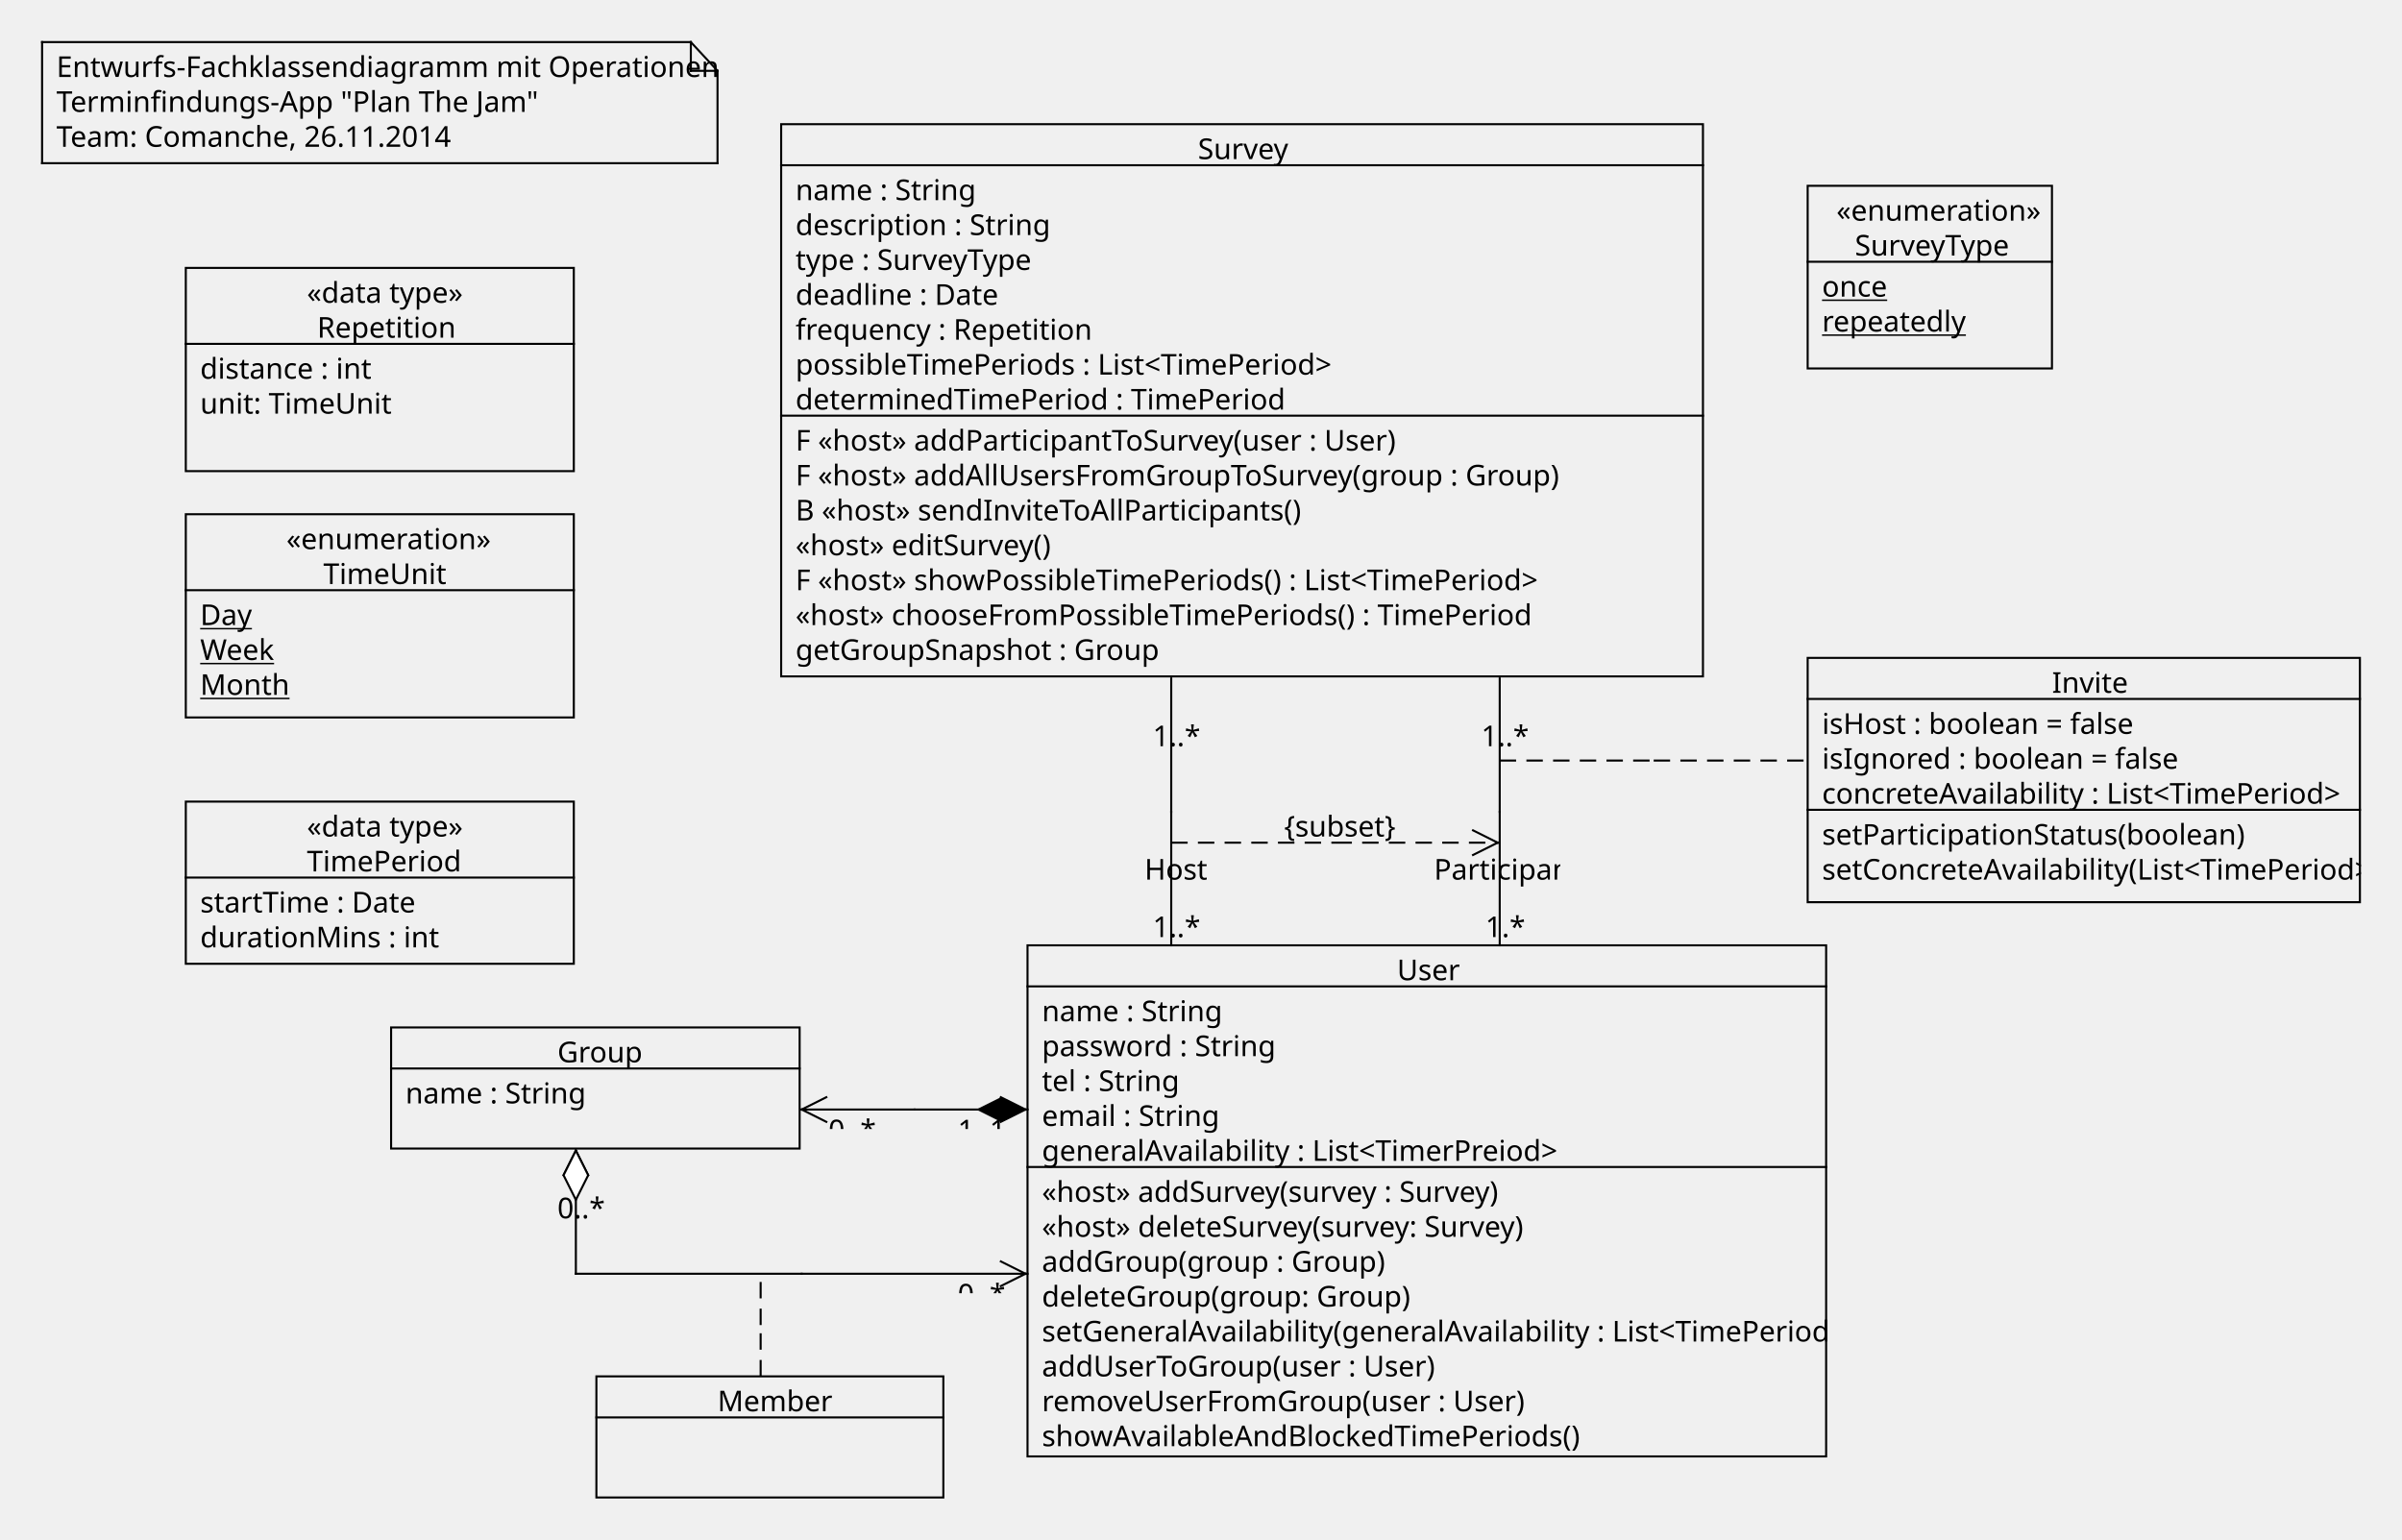
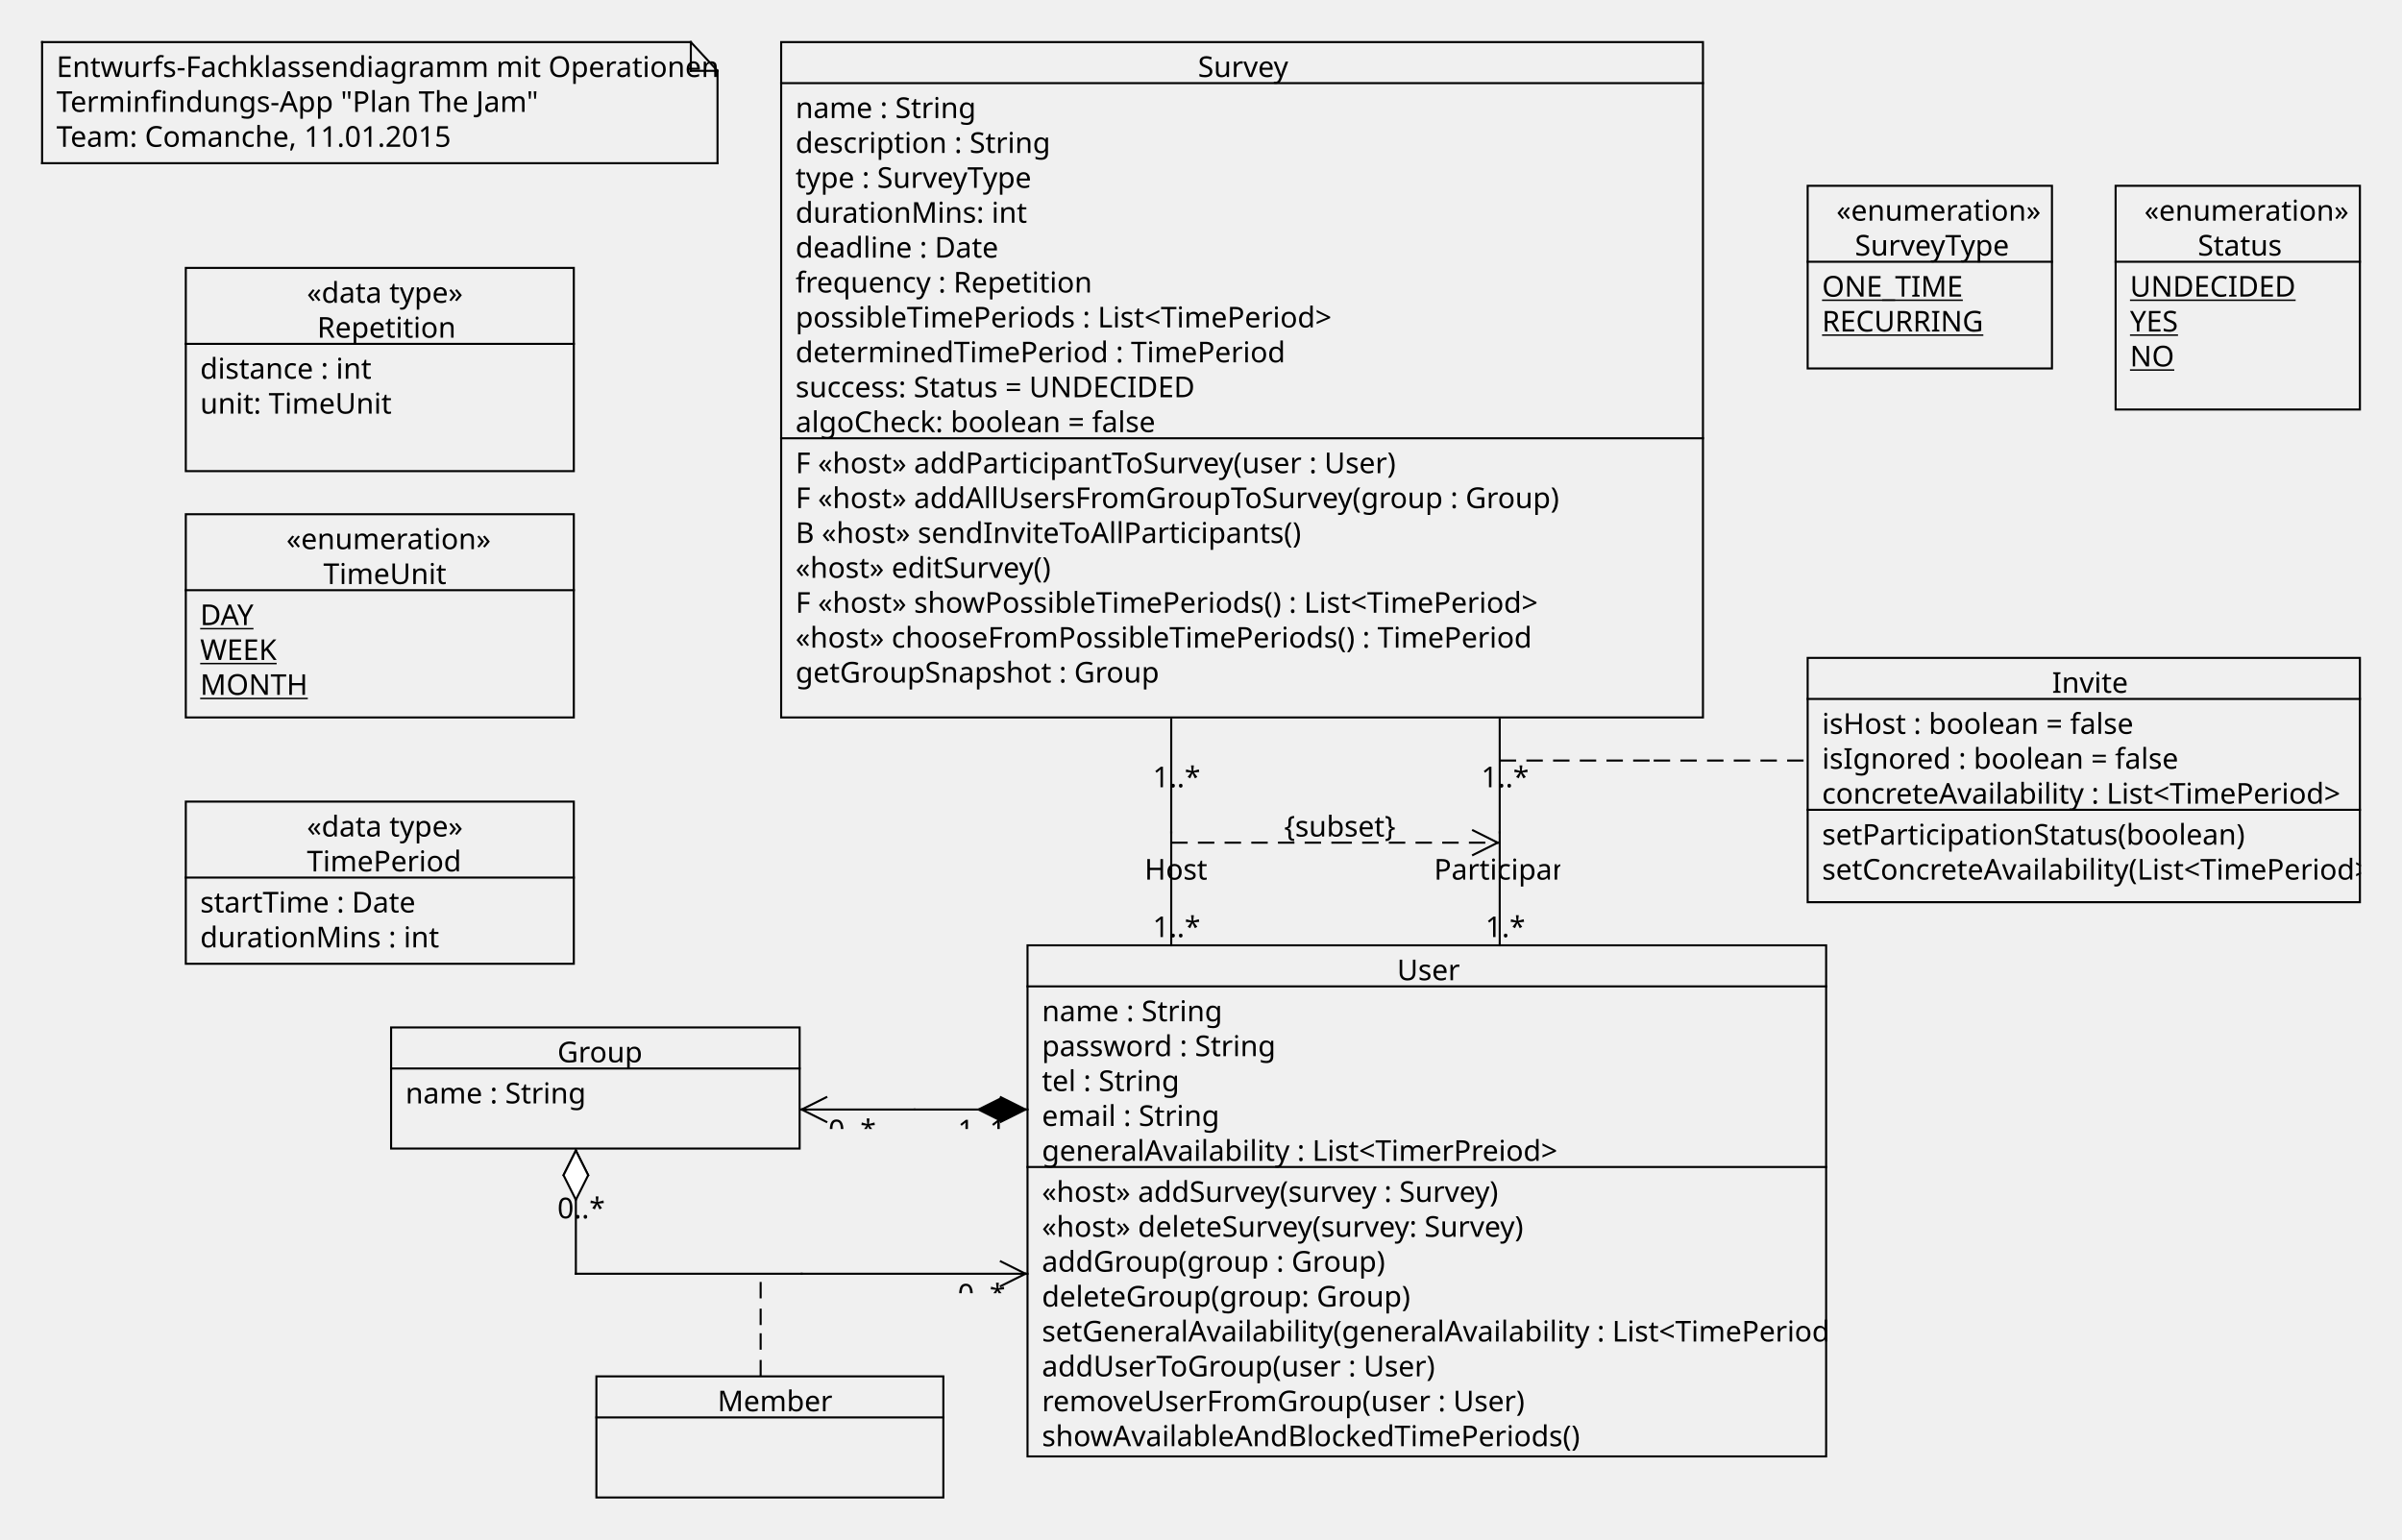
<svg xmlns="http://www.w3.org/2000/svg" fill-opacity="1" color-rendering="auto" color-interpolation="auto" text-rendering="auto" stroke="black" stroke-linecap="square" width="1170" stroke-miterlimit="10" shape-rendering="auto" stroke-opacity="1" fill="black" stroke-dasharray="none" font-weight="normal" stroke-width="1" viewBox="160 10 1170 750" height="750" font-family="'Dialog'" font-style="normal" stroke-linejoin="miter" font-size="12" stroke-dashoffset="0" image-rendering="auto">
  <defs id="genericDefs" />
  <g>
    <defs id="defs1">
      <clipPath clipPathUnits="userSpaceOnUse" id="clipPath1">
        <path d="M0 0 L2147483647 0 L2147483647 2147483647 L0 2147483647 L0 0 Z" />
      </clipPath>
      <clipPath clipPathUnits="userSpaceOnUse" id="clipPath2">
+         <path d="M0 0 L0 110 L120 110 L120 0 Z" />
+       </clipPath>
+       <clipPath clipPathUnits="userSpaceOnUse" id="clipPath3">
+         <path d="M-0.5 -0.5 L-0.5 109.5 L119.5 109.5 L119.5 -0.5 Z" />
+       </clipPath>
+       <clipPath clipPathUnits="userSpaceOnUse" id="clipPath4">
        <path d="M0 0 L0 100 L260 100 L260 0 Z" />
      </clipPath>
-       <clipPath clipPathUnits="userSpaceOnUse" id="clipPath3">
+       <clipPath clipPathUnits="userSpaceOnUse" id="clipPath5">
        <path d="M-0.5 -0.5 L-0.5 99.5 L259.5 99.5 L259.5 -0.5 Z" />
      </clipPath>
-       <clipPath clipPathUnits="userSpaceOnUse" id="clipPath4">
+       <clipPath clipPathUnits="userSpaceOnUse" id="clipPath6">
        <path d="M0 0 L0 90 L40 90 L40 0 Z" />
      </clipPath>
-       <clipPath clipPathUnits="userSpaceOnUse" id="clipPath5">
+       <clipPath clipPathUnits="userSpaceOnUse" id="clipPath7">
        <path d="M-0.5 -0.5 L-0.5 89.5 L39.5 89.5 L39.5 -0.5 Z" />
      </clipPath>
-       <clipPath clipPathUnits="userSpaceOnUse" id="clipPath6">
+       <clipPath clipPathUnits="userSpaceOnUse" id="clipPath8">
        <path d="M0 0 L0 60 L170 60 L170 0 Z" />
      </clipPath>
-       <clipPath clipPathUnits="userSpaceOnUse" id="clipPath7">
+       <clipPath clipPathUnits="userSpaceOnUse" id="clipPath9">
        <path d="M-0.5 -0.5 L-0.5 59.5 L169.5 59.5 L169.5 -0.5 Z" />
      </clipPath>
-       <clipPath clipPathUnits="userSpaceOnUse" id="clipPath8">
+       <clipPath clipPathUnits="userSpaceOnUse" id="clipPath10">
        <path d="M0 0 L0 60 L330 60 L330 0 Z" />
      </clipPath>
-       <clipPath clipPathUnits="userSpaceOnUse" id="clipPath9">
+       <clipPath clipPathUnits="userSpaceOnUse" id="clipPath11">
        <path d="M-0.5 -0.5 L-0.5 59.5 L329.5 59.5 L329.5 -0.5 Z" />
      </clipPath>
-       <clipPath clipPathUnits="userSpaceOnUse" id="clipPath10">
+       <clipPath clipPathUnits="userSpaceOnUse" id="clipPath12">
        <path d="M0 0 L0 40 L150 40 L150 0 Z" />
      </clipPath>
-       <clipPath clipPathUnits="userSpaceOnUse" id="clipPath11">
+       <clipPath clipPathUnits="userSpaceOnUse" id="clipPath13">
        <path d="M-0.5 -0.5 L-0.5 39.5 L149.5 39.5 L149.5 -0.5 Z" />
      </clipPath>
-       <clipPath clipPathUnits="userSpaceOnUse" id="clipPath12">
+       <clipPath clipPathUnits="userSpaceOnUse" id="clipPath14">
        <path d="M0 0 L0 60 L200 60 L200 0 Z" />
      </clipPath>
-       <clipPath clipPathUnits="userSpaceOnUse" id="clipPath13">
+       <clipPath clipPathUnits="userSpaceOnUse" id="clipPath15">
        <path d="M-0.5 -0.5 L-0.5 59.5 L199.5 59.5 L199.5 -0.5 Z" />
      </clipPath>
-       <clipPath clipPathUnits="userSpaceOnUse" id="clipPath14">
+       <clipPath clipPathUnits="userSpaceOnUse" id="clipPath16">
        <path d="M0 0 L0 100 L190 100 L190 0 Z" />
      </clipPath>
-       <clipPath clipPathUnits="userSpaceOnUse" id="clipPath15">
+       <clipPath clipPathUnits="userSpaceOnUse" id="clipPath17">
        <path d="M-0.5 -0.5 L-0.5 99.5 L189.5 99.5 L189.5 -0.5 Z" />
      </clipPath>
-       <clipPath clipPathUnits="userSpaceOnUse" id="clipPath16">
+       <clipPath clipPathUnits="userSpaceOnUse" id="clipPath18">
        <path d="M0 0 L0 80 L190 80 L190 0 Z" />
      </clipPath>
-       <clipPath clipPathUnits="userSpaceOnUse" id="clipPath17">
+       <clipPath clipPathUnits="userSpaceOnUse" id="clipPath19">
        <path d="M-0.5 -0.5 L-0.5 79.5 L189.5 79.5 L189.5 -0.5 Z" />
      </clipPath>
-       <clipPath clipPathUnits="userSpaceOnUse" id="clipPath18">
+       <clipPath clipPathUnits="userSpaceOnUse" id="clipPath20">
        <path d="M0 0 L0 70 L200 70 L200 0 Z" />
      </clipPath>
-       <clipPath clipPathUnits="userSpaceOnUse" id="clipPath19">
+       <clipPath clipPathUnits="userSpaceOnUse" id="clipPath21">
        <path d="M-0.5 -0.5 L-0.5 69.5 L199.5 69.5 L199.5 -0.5 Z" />
      </clipPath>
-       <clipPath clipPathUnits="userSpaceOnUse" id="clipPath20">
-         <path d="M0 0 L0 170 L80 170 L80 0 Z" />
-       </clipPath>
-       <clipPath clipPathUnits="userSpaceOnUse" id="clipPath21">
-         <path d="M-0.5 -0.5 L-0.5 169.5 L79.5 169.5 L79.5 -0.5 Z" />
-       </clipPath>
      <clipPath clipPathUnits="userSpaceOnUse" id="clipPath22">
-         <path d="M0 0 L0 170 L50 170 L50 0 Z" />
+         <path d="M0 0 L0 150 L80 150 L80 0 Z" />
      </clipPath>
      <clipPath clipPathUnits="userSpaceOnUse" id="clipPath23">
-         <path d="M-0.5 -0.5 L-0.5 169.5 L49.5 169.5 L49.5 -0.5 Z" />
+         <path d="M-0.5 -0.5 L-0.5 149.5 L79.5 149.5 L79.5 -0.5 Z" />
      </clipPath>
      <clipPath clipPathUnits="userSpaceOnUse" id="clipPath24">
+         <path d="M0 0 L0 150 L50 150 L50 0 Z" />
+       </clipPath>
+       <clipPath clipPathUnits="userSpaceOnUse" id="clipPath25">
+         <path d="M-0.5 -0.5 L-0.5 149.5 L49.5 149.5 L49.5 -0.5 Z" />
+       </clipPath>
+       <clipPath clipPathUnits="userSpaceOnUse" id="clipPath26">
        <path d="M0 0 L0 120 L270 120 L270 0 Z" />
      </clipPath>
-       <clipPath clipPathUnits="userSpaceOnUse" id="clipPath25">
+       <clipPath clipPathUnits="userSpaceOnUse" id="clipPath27">
        <path d="M-0.5 -0.5 L-0.5 119.5 L269.5 119.5 L269.5 -0.5 Z" />
      </clipPath>
-       <clipPath clipPathUnits="userSpaceOnUse" id="clipPath26">
-         <path d="M0 0 L0 270 L450 270 L450 0 Z" />
-       </clipPath>
-       <clipPath clipPathUnits="userSpaceOnUse" id="clipPath27">
-         <path d="M-0.5 -0.5 L-0.5 269.5 L449.5 269.5 L449.5 -0.5 Z" />
-       </clipPath>
      <clipPath clipPathUnits="userSpaceOnUse" id="clipPath28">
+         <path d="M0 0 L0 330 L450 330 L450 0 Z" />
+       </clipPath>
+       <clipPath clipPathUnits="userSpaceOnUse" id="clipPath29">
+         <path d="M-0.5 -0.5 L-0.5 329.5 L449.5 329.5 L449.5 -0.5 Z" />
+       </clipPath>
+       <clipPath clipPathUnits="userSpaceOnUse" id="clipPath30">
        <path d="M0 0 L0 40 L190 40 L190 0 Z" />
      </clipPath>
-       <clipPath clipPathUnits="userSpaceOnUse" id="clipPath29">
+       <clipPath clipPathUnits="userSpaceOnUse" id="clipPath31">
        <path d="M-0.5 -0.5 L-0.5 39.5 L189.5 39.5 L189.5 -0.5 Z" />
      </clipPath>
-       <clipPath clipPathUnits="userSpaceOnUse" id="clipPath30">
+       <clipPath clipPathUnits="userSpaceOnUse" id="clipPath32">
        <path d="M0 0 L0 90 L120 90 L120 0 Z" />
      </clipPath>
-       <clipPath clipPathUnits="userSpaceOnUse" id="clipPath31">
+       <clipPath clipPathUnits="userSpaceOnUse" id="clipPath33">
        <path d="M-0.5 -0.5 L-0.5 89.5 L119.5 89.5 L119.5 -0.5 Z" />
      </clipPath>
-       <clipPath clipPathUnits="userSpaceOnUse" id="clipPath32">
+       <clipPath clipPathUnits="userSpaceOnUse" id="clipPath34">
        <path d="M0 0 L0 250 L390 250 L390 0 Z" />
      </clipPath>
-       <clipPath clipPathUnits="userSpaceOnUse" id="clipPath33">
+       <clipPath clipPathUnits="userSpaceOnUse" id="clipPath35">
        <path d="M-0.5 -0.5 L-0.5 249.5 L389.5 249.5 L389.5 -0.5 Z" />
      </clipPath>
    </defs>
+     <g font-size="14" transform="translate(1190.5,100.5)" fill-opacity="0" fill="rgb(255,255,255)" font-family="sans-serif" stroke="rgb(255,255,255)" stroke-opacity="0">
+       <rect x="0" y="0" clip-path="url(#clipPath3)" width="119" height="109" opacity="0" stroke="none" />
+     </g>
+     <g font-family="sans-serif" font-size="14" transform="translate(1190.5,100.5)">
+       <rect fill="none" x="0" width="119" height="109" y="0" clip-path="url(#clipPath3)" />
+       <text x="14" xml:space="preserve" y="17" clip-path="url(#clipPath3)" stroke="none">«enumeration»</text>
+       <text x="40" xml:space="preserve" y="34" clip-path="url(#clipPath3)" stroke="none">Status</text>
+       <line y2="37" fill="none" x1="0" clip-path="url(#clipPath3)" x2="119" y1="37" />
+       <text x="7" xml:space="preserve" y="54" clip-path="url(#clipPath3)" text-decoration="underline" stroke="none">UNDECIDED</text>
+       <text x="7" xml:space="preserve" y="71" clip-path="url(#clipPath3)" text-decoration="underline" stroke="none">YES</text>
+       <text x="7" xml:space="preserve" y="88" clip-path="url(#clipPath3)" text-decoration="underline" stroke="none">NO</text>
+     </g>
    <g font-family="sans-serif" font-size="14" transform="translate(410.5,540.5)">
-       <line y2="90" fill="none" x1="30" clip-path="url(#clipPath3)" x2="30" y1="30" />
-       <line y2="90" fill="none" x1="30" clip-path="url(#clipPath3)" x2="140" y1="90" />
-       <line y2="90" fill="none" x1="140" clip-path="url(#clipPath3)" x2="250" y1="90" />
-       <line y2="42" fill="none" x1="30" clip-path="url(#clipPath3)" x2="36" y1="30" />
-       <line y2="42" fill="none" x1="30" clip-path="url(#clipPath3)" x2="24" y1="30" />
-       <polygon fill="white" clip-path="url(#clipPath3)" points=" 30 30 36 42 30 54 24 42" stroke="none" />
-       <polygon fill="none" points=" 30 30 36 42 30 54 24 42" clip-path="url(#clipPath3)" />
-       <text x="21" xml:space="preserve" y="63" clip-path="url(#clipPath3)" stroke="none">0..*</text>
-       <line y2="96" fill="none" x1="249" clip-path="url(#clipPath3)" x2="237" y1="90" />
-       <line y2="84" fill="none" x1="249" clip-path="url(#clipPath3)" x2="237" y1="90" />
-       <text x="216" xml:space="preserve" y="105" clip-path="url(#clipPath3)" stroke="none">0..*</text>
+       <line y2="90" fill="none" x1="30" clip-path="url(#clipPath5)" x2="30" y1="30" />
+       <line y2="90" fill="none" x1="30" clip-path="url(#clipPath5)" x2="140" y1="90" />
+       <line y2="90" fill="none" x1="140" clip-path="url(#clipPath5)" x2="250" y1="90" />
+       <line y2="42" fill="none" x1="30" clip-path="url(#clipPath5)" x2="36" y1="30" />
+       <line y2="42" fill="none" x1="30" clip-path="url(#clipPath5)" x2="24" y1="30" />
+       <polygon fill="white" clip-path="url(#clipPath5)" points=" 30 30 36 42 30 54 24 42" stroke="none" />
+       <polygon fill="none" points=" 30 30 36 42 30 54 24 42" clip-path="url(#clipPath5)" />
+       <text x="21" xml:space="preserve" y="63" clip-path="url(#clipPath5)" stroke="none">0..*</text>
+       <line y2="96" fill="none" x1="249" clip-path="url(#clipPath5)" x2="237" y1="90" />
+       <line y2="84" fill="none" x1="249" clip-path="url(#clipPath5)" x2="237" y1="90" />
+       <text x="216" xml:space="preserve" y="105" clip-path="url(#clipPath5)" stroke="none">0..*</text>
    </g>
    <g stroke-miterlimit="5" font-size="14" stroke-dasharray="8,5" font-family="sans-serif" transform="translate(500.5,600.5)" stroke-linecap="butt">
-       <line y2="55" fill="none" x1="30" clip-path="url(#clipPath5)" x2="30" y1="80" />
-       <line y2="30" fill="none" x1="30" clip-path="url(#clipPath5)" x2="30" y1="55" />
+       <line y2="55" fill="none" x1="30" clip-path="url(#clipPath7)" x2="30" y1="80" />
+       <line y2="30" fill="none" x1="30" clip-path="url(#clipPath7)" x2="30" y1="55" />
    </g>
    <g font-size="14" transform="translate(450.5,680.5)" fill-opacity="0" fill="rgb(255,255,255)" font-family="sans-serif" stroke="rgb(255,255,255)" stroke-opacity="0">
-       <rect x="0" y="0" clip-path="url(#clipPath7)" width="169" height="59" opacity="0" stroke="none" />
+       <rect x="0" y="0" clip-path="url(#clipPath9)" width="169" height="59" opacity="0" stroke="none" />
    </g>
    <g font-family="sans-serif" font-size="14" transform="translate(450.5,680.5)">
-       <rect fill="none" x="0" width="169" height="59" y="0" clip-path="url(#clipPath7)" />
-       <text x="59" xml:space="preserve" y="17" clip-path="url(#clipPath7)" stroke="none">Member</text>
-       <line y2="20" fill="none" x1="0" clip-path="url(#clipPath7)" x2="169" y1="20" />
+       <rect fill="none" x="0" width="169" height="59" y="0" clip-path="url(#clipPath9)" />
+       <text x="59" xml:space="preserve" y="17" clip-path="url(#clipPath9)" stroke="none">Member</text>
+       <line y2="20" fill="none" x1="0" clip-path="url(#clipPath9)" x2="169" y1="20" />
    </g>
    <g font-size="14" transform="translate(180.5,30.5)" fill-opacity="0" fill="rgb(255,255,255)" font-family="sans-serif" stroke="rgb(255,255,255)" stroke-opacity="0">
-       <polygon clip-path="url(#clipPath9)" points=" 0 0 316 0 316 0 329 14 329 14 329 59 329 59 0 59 0 59 0 0" opacity="0" stroke="none" />
+       <polygon clip-path="url(#clipPath11)" points=" 0 0 316 0 316 0 329 14 329 14 329 59 329 59 0 59 0 59 0 0" opacity="0" stroke="none" />
    </g>
    <g font-family="sans-serif" font-size="14" transform="translate(180.5,30.5)">
-       <text x="7" xml:space="preserve" y="17" clip-path="url(#clipPath9)" stroke="none">Entwurfs-Fachklassendiagramm mit Operationen</text>
-       <text x="7" xml:space="preserve" y="34" clip-path="url(#clipPath9)" stroke="none">Terminfindungs-App "Plan The Jam"</text>
-       <text x="7" xml:space="preserve" y="51" clip-path="url(#clipPath9)" stroke="none">Team: Comanche, 26.11.2014</text>
-       <line y2="0" fill="none" x1="0" clip-path="url(#clipPath9)" x2="316" y1="0" />
-       <line y2="14" fill="none" x1="316" clip-path="url(#clipPath9)" x2="329" y1="0" />
-       <line y2="59" fill="none" x1="329" clip-path="url(#clipPath9)" x2="329" y1="14" />
-       <line y2="59" fill="none" x1="329" clip-path="url(#clipPath9)" x2="0" y1="59" />
-       <line y2="0" fill="none" x1="0" clip-path="url(#clipPath9)" x2="0" y1="59" />
-       <line y2="14" fill="none" x1="316" clip-path="url(#clipPath9)" x2="316" y1="0" />
-       <line y2="14" fill="none" x1="316" clip-path="url(#clipPath9)" x2="329" y1="14" />
+       <text x="7" xml:space="preserve" y="17" clip-path="url(#clipPath11)" stroke="none">Entwurfs-Fachklassendiagramm mit Operationen</text>
+       <text x="7" xml:space="preserve" y="34" clip-path="url(#clipPath11)" stroke="none">Terminfindungs-App "Plan The Jam"</text>
+       <text x="7" xml:space="preserve" y="51" clip-path="url(#clipPath11)" stroke="none">Team: Comanche, 11.01.2015</text>
+       <line y2="0" fill="none" x1="0" clip-path="url(#clipPath11)" x2="316" y1="0" />
+       <line y2="14" fill="none" x1="316" clip-path="url(#clipPath11)" x2="329" y1="0" />
+       <line y2="59" fill="none" x1="329" clip-path="url(#clipPath11)" x2="329" y1="14" />
+       <line y2="59" fill="none" x1="329" clip-path="url(#clipPath11)" x2="0" y1="59" />
+       <line y2="0" fill="none" x1="0" clip-path="url(#clipPath11)" x2="0" y1="59" />
+       <line y2="14" fill="none" x1="316" clip-path="url(#clipPath11)" x2="316" y1="0" />
+       <line y2="14" fill="none" x1="316" clip-path="url(#clipPath11)" x2="329" y1="14" />
    </g>
    <g font-family="sans-serif" font-size="14" transform="translate(520.5,520.5)">
-       <line y2="30" fill="none" x1="140" clip-path="url(#clipPath11)" x2="85" y1="30" />
-       <line y2="30" fill="none" x1="85" clip-path="url(#clipPath11)" x2="30" y1="30" />
-       <line y2="36" fill="none" x1="139" clip-path="url(#clipPath11)" x2="127" y1="30" />
-       <line y2="24" fill="none" x1="139" clip-path="url(#clipPath11)" x2="127" y1="30" />
-       <polygon points=" 139 30 127 36 115 30 127 24" clip-path="url(#clipPath11)" stroke="none" />
-       <text x="106" xml:space="preserve" y="45" clip-path="url(#clipPath11)" stroke="none">1..1</text>
-       <line y2="24" fill="none" x1="30" clip-path="url(#clipPath11)" x2="42" y1="30" />
-       <line y2="36" fill="none" x1="30" clip-path="url(#clipPath11)" x2="42" y1="30" />
-       <text x="43" xml:space="preserve" y="45" clip-path="url(#clipPath11)" stroke="none">0..*</text>
+       <line y2="30" fill="none" x1="140" clip-path="url(#clipPath13)" x2="85" y1="30" />
+       <line y2="30" fill="none" x1="85" clip-path="url(#clipPath13)" x2="30" y1="30" />
+       <line y2="36" fill="none" x1="139" clip-path="url(#clipPath13)" x2="127" y1="30" />
+       <line y2="24" fill="none" x1="139" clip-path="url(#clipPath13)" x2="127" y1="30" />
+       <polygon points=" 139 30 127 36 115 30 127 24" clip-path="url(#clipPath13)" stroke="none" />
+       <text x="106" xml:space="preserve" y="45" clip-path="url(#clipPath13)" stroke="none">1..1</text>
+       <line y2="24" fill="none" x1="30" clip-path="url(#clipPath13)" x2="42" y1="30" />
+       <line y2="36" fill="none" x1="30" clip-path="url(#clipPath13)" x2="42" y1="30" />
+       <text x="43" xml:space="preserve" y="45" clip-path="url(#clipPath13)" stroke="none">0..*</text>
    </g>
    <g font-size="14" transform="translate(350.5,510.5)" fill-opacity="0" fill="rgb(255,255,255)" font-family="sans-serif" stroke="rgb(255,255,255)" stroke-opacity="0">
-       <rect x="0" y="0" clip-path="url(#clipPath13)" width="199" height="59" opacity="0" stroke="none" />
+       <rect x="0" y="0" clip-path="url(#clipPath15)" width="199" height="59" opacity="0" stroke="none" />
    </g>
    <g font-family="sans-serif" font-size="14" transform="translate(350.5,510.5)">
-       <rect fill="none" x="0" width="199" height="59" y="0" clip-path="url(#clipPath13)" />
-       <text x="81" xml:space="preserve" y="17" clip-path="url(#clipPath13)" stroke="none">Group</text>
-       <line y2="20" fill="none" x1="0" clip-path="url(#clipPath13)" x2="199" y1="20" />
-       <text x="7" xml:space="preserve" y="37" clip-path="url(#clipPath13)" stroke="none">name : String</text>
+       <rect fill="none" x="0" width="199" height="59" y="0" clip-path="url(#clipPath15)" />
+       <text x="81" xml:space="preserve" y="17" clip-path="url(#clipPath15)" stroke="none">Group</text>
+       <line y2="20" fill="none" x1="0" clip-path="url(#clipPath15)" x2="199" y1="20" />
+       <text x="7" xml:space="preserve" y="37" clip-path="url(#clipPath15)" stroke="none">name : String</text>
    </g>
    <g font-size="14" transform="translate(250.5,260.5)" fill-opacity="0" fill="rgb(255,255,255)" font-family="sans-serif" stroke="rgb(255,255,255)" stroke-opacity="0">
-       <rect x="0" y="0" clip-path="url(#clipPath15)" width="189" height="99" opacity="0" stroke="none" />
+       <rect x="0" y="0" clip-path="url(#clipPath17)" width="189" height="99" opacity="0" stroke="none" />
    </g>
    <g font-family="sans-serif" font-size="14" transform="translate(250.5,260.5)">
-       <rect fill="none" x="0" width="189" height="99" y="0" clip-path="url(#clipPath15)" />
-       <text x="49" xml:space="preserve" y="17" clip-path="url(#clipPath15)" stroke="none">«enumeration»</text>
-       <text x="67" xml:space="preserve" y="34" clip-path="url(#clipPath15)" stroke="none">TimeUnit</text>
-       <line y2="37" fill="none" x1="0" clip-path="url(#clipPath15)" x2="189" y1="37" />
-       <text x="7" xml:space="preserve" y="54" clip-path="url(#clipPath15)" text-decoration="underline" stroke="none">Day</text>
-       <text x="7" xml:space="preserve" y="71" clip-path="url(#clipPath15)" text-decoration="underline" stroke="none">Week</text>
-       <text x="7" xml:space="preserve" y="88" clip-path="url(#clipPath15)" text-decoration="underline" stroke="none">Month</text>
+       <rect fill="none" x="0" width="189" height="99" y="0" clip-path="url(#clipPath17)" />
+       <text x="49" xml:space="preserve" y="17" clip-path="url(#clipPath17)" stroke="none">«enumeration»</text>
+       <text x="67" xml:space="preserve" y="34" clip-path="url(#clipPath17)" stroke="none">TimeUnit</text>
+       <line y2="37" fill="none" x1="0" clip-path="url(#clipPath17)" x2="189" y1="37" />
+       <text x="7" xml:space="preserve" y="54" clip-path="url(#clipPath17)" text-decoration="underline" stroke="none">DAY</text>
+       <text x="7" xml:space="preserve" y="71" clip-path="url(#clipPath17)" text-decoration="underline" stroke="none">WEEK</text>
+       <text x="7" xml:space="preserve" y="88" clip-path="url(#clipPath17)" text-decoration="underline" stroke="none">MONTH</text>
    </g>
    <g font-size="14" transform="translate(250.5,400.5)" fill-opacity="0" fill="rgb(255,255,255)" font-family="sans-serif" stroke="rgb(255,255,255)" stroke-opacity="0">
-       <rect x="0" y="0" clip-path="url(#clipPath17)" width="189" height="79" opacity="0" stroke="none" />
+       <rect x="0" y="0" clip-path="url(#clipPath19)" width="189" height="79" opacity="0" stroke="none" />
    </g>
    <g font-family="sans-serif" font-size="14" transform="translate(250.5,400.5)">
-       <rect fill="none" x="0" width="189" height="79" y="0" clip-path="url(#clipPath17)" />
+       <rect fill="none" x="0" width="189" height="79" y="0" clip-path="url(#clipPath19)" />
+       <text x="59" xml:space="preserve" y="17" clip-path="url(#clipPath19)" stroke="none">«data type»</text>
+       <text x="59" xml:space="preserve" y="34" clip-path="url(#clipPath19)" stroke="none">TimePeriod</text>
+       <line y2="37" fill="none" x1="0" clip-path="url(#clipPath19)" x2="189" y1="37" />
+       <text x="7" xml:space="preserve" y="54" clip-path="url(#clipPath19)" stroke="none">startTime : Date</text>
+       <text x="7" xml:space="preserve" y="71" clip-path="url(#clipPath19)" stroke="none">durationMins : int</text>
+     </g>
+     <g stroke-miterlimit="5" font-size="14" stroke-dasharray="8,5" font-family="sans-serif" transform="translate(700.5,370.5)" stroke-linecap="butt">
+       <line y2="50" fill="none" x1="30" clip-path="url(#clipPath21)" x2="110" y1="50" />
+       <line y2="50" fill="none" x1="110" clip-path="url(#clipPath21)" x2="190" y1="50" />
+       <line stroke-linecap="square" clip-path="url(#clipPath21)" fill="none" x1="189" x2="177" y1="50" y2="56" stroke-dasharray="none" stroke-miterlimit="10" />
+       <line stroke-linecap="square" clip-path="url(#clipPath21)" fill="none" x1="189" x2="177" y1="50" y2="44" stroke-dasharray="none" stroke-miterlimit="10" />
+       <text stroke-linecap="square" x="85" y="47" clip-path="url(#clipPath21)" stroke-dasharray="none" stroke="none" stroke-miterlimit="10" xml:space="preserve">{subset}</text>
+     </g>
+     <g font-family="sans-serif" font-size="14" transform="translate(840.5,330.5)">
+       <line y2="85" fill="none" x1="50" clip-path="url(#clipPath23)" x2="50" y1="140" />
+       <line y2="30" fill="none" x1="50" clip-path="url(#clipPath23)" x2="50" y1="85" />
+       <text x="43" xml:space="preserve" y="136" clip-path="url(#clipPath23)" stroke="none">1.*</text>
+       <text x="18" xml:space="preserve" y="108" clip-path="url(#clipPath23)" stroke="none">Participant</text>
+       <text x="41" xml:space="preserve" y="63" clip-path="url(#clipPath23)" stroke="none">1..*</text>
+     </g>
+     <g font-family="sans-serif" font-size="14" transform="translate(700.5,330.5)">
+       <line y2="85" fill="none" x1="30" clip-path="url(#clipPath25)" x2="30" y1="140" />
+       <line y2="30" fill="none" x1="30" clip-path="url(#clipPath25)" x2="30" y1="85" />
+       <text x="21" xml:space="preserve" y="136" clip-path="url(#clipPath25)" stroke="none">1..*</text>
+       <text x="17" xml:space="preserve" y="108" clip-path="url(#clipPath25)" stroke="none">Host</text>
+       <text x="21" xml:space="preserve" y="63" clip-path="url(#clipPath25)" stroke="none">1..*</text>
+     </g>
+     <g font-size="14" transform="translate(1040.5,330.5)" fill-opacity="0" fill="rgb(255,255,255)" font-family="sans-serif" stroke="rgb(255,255,255)" stroke-opacity="0">
+       <rect x="0" y="0" clip-path="url(#clipPath27)" width="269" height="119" opacity="0" stroke="none" />
+     </g>
+     <g font-family="sans-serif" font-size="14" transform="translate(1040.5,330.5)">
+       <rect fill="none" x="0" width="269" height="119" y="0" clip-path="url(#clipPath27)" />
+       <text x="119" xml:space="preserve" y="17" clip-path="url(#clipPath27)" stroke="none">Invite</text>
+       <line y2="20" fill="none" x1="0" clip-path="url(#clipPath27)" x2="269" y1="20" />
+       <text x="7" xml:space="preserve" y="37" clip-path="url(#clipPath27)" stroke="none">isHost : boolean = false</text>
+       <text x="7" xml:space="preserve" y="54" clip-path="url(#clipPath27)" stroke="none">isIgnored : boolean = false</text>
+       <text x="7" xml:space="preserve" y="71" clip-path="url(#clipPath27)" stroke="none">concreteAvailability : List&lt;TimePeriod&gt;</text>
+       <line y2="74" fill="none" x1="0" clip-path="url(#clipPath27)" x2="269" y1="74" />
+       <text x="7" xml:space="preserve" y="91" clip-path="url(#clipPath27)" stroke="none">setParticipationStatus(boolean)</text>
+       <text x="7" xml:space="preserve" y="108" clip-path="url(#clipPath27)" stroke="none">setConcreteAvailability(List&lt;TimePeriod&gt;)</text>
+     </g>
+     <g font-size="14" transform="translate(540.5,30.5)" fill-opacity="0" fill="rgb(255,255,255)" font-family="sans-serif" stroke="rgb(255,255,255)" stroke-opacity="0">
+       <rect x="0" y="0" clip-path="url(#clipPath29)" width="449" height="329" opacity="0" stroke="none" />
+     </g>
+     <g font-family="sans-serif" font-size="14" transform="translate(540.5,30.5)">
+       <rect fill="none" x="0" width="449" height="329" y="0" clip-path="url(#clipPath29)" />
+       <text x="203" xml:space="preserve" y="17" clip-path="url(#clipPath29)" stroke="none">Survey</text>
+       <line y2="20" fill="none" x1="0" clip-path="url(#clipPath29)" x2="449" y1="20" />
+       <text x="7" xml:space="preserve" y="37" clip-path="url(#clipPath29)" stroke="none">name : String</text>
+       <text x="7" xml:space="preserve" y="54" clip-path="url(#clipPath29)" stroke="none">description : String</text>
+       <text x="7" xml:space="preserve" y="71" clip-path="url(#clipPath29)" stroke="none">type : SurveyType</text>
+       <text x="7" xml:space="preserve" y="88" clip-path="url(#clipPath29)" stroke="none">durationMins: int</text>
+       <text x="7" xml:space="preserve" y="105" clip-path="url(#clipPath29)" stroke="none">deadline : Date</text>
+       <text x="7" xml:space="preserve" y="122" clip-path="url(#clipPath29)" stroke="none">frequency : Repetition</text>
+       <text x="7" xml:space="preserve" y="139" clip-path="url(#clipPath29)" stroke="none">possibleTimePeriods : List&lt;TimePeriod&gt;</text>
+       <text x="7" xml:space="preserve" y="156" clip-path="url(#clipPath29)" stroke="none">determinedTimePeriod : TimePeriod</text>
+       <text x="7" xml:space="preserve" y="173" clip-path="url(#clipPath29)" stroke="none">success: Status = UNDECIDED</text>
+       <text x="7" xml:space="preserve" y="190" clip-path="url(#clipPath29)" stroke="none">algoCheck: boolean = false</text>
+       <line y2="193" fill="none" x1="0" clip-path="url(#clipPath29)" x2="449" y1="193" />
+       <text x="7" xml:space="preserve" y="210" clip-path="url(#clipPath29)" stroke="none">F «host» addParticipantToSurvey(user : User)</text>
+       <text x="7" xml:space="preserve" y="227" clip-path="url(#clipPath29)" stroke="none">F «host» addAllUsersFromGroupToSurvey(group : Group)</text>
+       <text x="7" xml:space="preserve" y="244" clip-path="url(#clipPath29)" stroke="none">B «host» sendInviteToAllParticipants()</text>
+       <text x="7" xml:space="preserve" y="261" clip-path="url(#clipPath29)" stroke="none">«host» editSurvey()</text>
+       <text x="7" xml:space="preserve" y="278" clip-path="url(#clipPath29)" stroke="none">F «host» showPossibleTimePeriods() : List&lt;TimePeriod&gt;</text>
+       <text x="7" xml:space="preserve" y="295" clip-path="url(#clipPath29)" stroke="none">«host» chooseFromPossibleTimePeriods() : TimePeriod</text>
+       <text x="7" xml:space="preserve" y="312" clip-path="url(#clipPath29)" stroke="none">getGroupSnapshot : Group</text>
+     </g>
+     <g stroke-miterlimit="5" font-size="14" stroke-dasharray="8,5" font-family="sans-serif" transform="translate(860.5,350.5)" stroke-linecap="butt">
+       <line y2="30" fill="none" x1="30" clip-path="url(#clipPath31)" x2="105" y1="30" />
+       <line y2="30" fill="none" x1="105" clip-path="url(#clipPath31)" x2="180" y1="30" />
+     </g>
+     <g font-size="14" transform="translate(1040.5,100.5)" fill-opacity="0" fill="rgb(255,255,255)" font-family="sans-serif" stroke="rgb(255,255,255)" stroke-opacity="0">
+       <rect x="0" y="0" clip-path="url(#clipPath33)" width="119" height="89" opacity="0" stroke="none" />
+     </g>
+     <g font-family="sans-serif" font-size="14" transform="translate(1040.5,100.5)">
+       <rect fill="none" x="0" width="119" height="89" y="0" clip-path="url(#clipPath33)" />
+       <text x="14" xml:space="preserve" y="17" clip-path="url(#clipPath33)" stroke="none">«enumeration»</text>
+       <text x="23" xml:space="preserve" y="34" clip-path="url(#clipPath33)" stroke="none">SurveyType</text>
+       <line y2="37" fill="none" x1="0" clip-path="url(#clipPath33)" x2="119" y1="37" />
+       <text x="7" xml:space="preserve" y="54" clip-path="url(#clipPath33)" text-decoration="underline" stroke="none">ONE_TIME</text>
+       <text x="7" xml:space="preserve" y="71" clip-path="url(#clipPath33)" text-decoration="underline" stroke="none">RECURRING</text>
+     </g>
+     <g font-size="14" transform="translate(250.5,140.5)" fill-opacity="0" fill="rgb(255,255,255)" font-family="sans-serif" stroke="rgb(255,255,255)" stroke-opacity="0">
+       <rect x="0" y="0" clip-path="url(#clipPath17)" width="189" height="99" opacity="0" stroke="none" />
+     </g>
+     <g font-family="sans-serif" font-size="14" transform="translate(250.5,140.5)">
+       <rect fill="none" x="0" width="189" height="99" y="0" clip-path="url(#clipPath17)" />
      <text x="59" xml:space="preserve" y="17" clip-path="url(#clipPath17)" stroke="none">«data type»</text>
-       <text x="59" xml:space="preserve" y="34" clip-path="url(#clipPath17)" stroke="none">TimePeriod</text>
+       <text x="64" xml:space="preserve" y="34" clip-path="url(#clipPath17)" stroke="none">Repetition</text>
      <line y2="37" fill="none" x1="0" clip-path="url(#clipPath17)" x2="189" y1="37" />
-       <text x="7" xml:space="preserve" y="54" clip-path="url(#clipPath17)" stroke="none">startTime : Date</text>
-       <text x="7" xml:space="preserve" y="71" clip-path="url(#clipPath17)" stroke="none">durationMins : int</text>
-     </g>
-     <g stroke-miterlimit="5" font-size="14" stroke-dasharray="8,5" font-family="sans-serif" transform="translate(700.5,370.5)" stroke-linecap="butt">
-       <line y2="50" fill="none" x1="30" clip-path="url(#clipPath19)" x2="110" y1="50" />
-       <line y2="50" fill="none" x1="110" clip-path="url(#clipPath19)" x2="190" y1="50" />
-       <line stroke-linecap="square" clip-path="url(#clipPath19)" fill="none" x1="189" x2="177" y1="50" y2="56" stroke-dasharray="none" stroke-miterlimit="10" />
-       <line stroke-linecap="square" clip-path="url(#clipPath19)" fill="none" x1="189" x2="177" y1="50" y2="44" stroke-dasharray="none" stroke-miterlimit="10" />
-       <text stroke-linecap="square" x="85" y="47" clip-path="url(#clipPath19)" stroke-dasharray="none" stroke="none" stroke-miterlimit="10" xml:space="preserve">{subset}</text>
-     </g>
-     <g font-family="sans-serif" font-size="14" transform="translate(840.5,310.5)">
-       <line y2="95" fill="none" x1="50" clip-path="url(#clipPath21)" x2="50" y1="160" />
-       <line y2="30" fill="none" x1="50" clip-path="url(#clipPath21)" x2="50" y1="95" />
-       <text x="43" xml:space="preserve" y="156" clip-path="url(#clipPath21)" stroke="none">1.*</text>
-       <text x="18" xml:space="preserve" y="128" clip-path="url(#clipPath21)" stroke="none">Participant</text>
-       <text x="41" xml:space="preserve" y="63" clip-path="url(#clipPath21)" stroke="none">1..*</text>
-     </g>
-     <g font-family="sans-serif" font-size="14" transform="translate(700.5,310.5)">
-       <line y2="95" fill="none" x1="30" clip-path="url(#clipPath23)" x2="30" y1="160" />
-       <line y2="30" fill="none" x1="30" clip-path="url(#clipPath23)" x2="30" y1="95" />
-       <text x="21" xml:space="preserve" y="156" clip-path="url(#clipPath23)" stroke="none">1..*</text>
-       <text x="17" xml:space="preserve" y="128" clip-path="url(#clipPath23)" stroke="none">Host</text>
-       <text x="21" xml:space="preserve" y="63" clip-path="url(#clipPath23)" stroke="none">1..*</text>
-     </g>
-     <g font-size="14" transform="translate(1040.5,330.5)" fill-opacity="0" fill="rgb(255,255,255)" font-family="sans-serif" stroke="rgb(255,255,255)" stroke-opacity="0">
-       <rect x="0" y="0" clip-path="url(#clipPath25)" width="269" height="119" opacity="0" stroke="none" />
-     </g>
-     <g font-family="sans-serif" font-size="14" transform="translate(1040.5,330.5)">
-       <rect fill="none" x="0" width="269" height="119" y="0" clip-path="url(#clipPath25)" />
-       <text x="119" xml:space="preserve" y="17" clip-path="url(#clipPath25)" stroke="none">Invite</text>
-       <line y2="20" fill="none" x1="0" clip-path="url(#clipPath25)" x2="269" y1="20" />
-       <text x="7" xml:space="preserve" y="37" clip-path="url(#clipPath25)" stroke="none">isHost : boolean = false</text>
-       <text x="7" xml:space="preserve" y="54" clip-path="url(#clipPath25)" stroke="none">isIgnored : boolean = false</text>
-       <text x="7" xml:space="preserve" y="71" clip-path="url(#clipPath25)" stroke="none">concreteAvailability : List&lt;TimePeriod&gt;</text>
-       <line y2="74" fill="none" x1="0" clip-path="url(#clipPath25)" x2="269" y1="74" />
-       <text x="7" xml:space="preserve" y="91" clip-path="url(#clipPath25)" stroke="none">setParticipationStatus(boolean)</text>
-       <text x="7" xml:space="preserve" y="108" clip-path="url(#clipPath25)" stroke="none">setConcreteAvailability(List&lt;TimePeriod&gt;)</text>
-     </g>
-     <g font-size="14" transform="translate(540.5,70.5)" fill-opacity="0" fill="rgb(255,255,255)" font-family="sans-serif" stroke="rgb(255,255,255)" stroke-opacity="0">
-       <rect x="0" y="0" clip-path="url(#clipPath27)" width="449" height="269" opacity="0" stroke="none" />
-     </g>
-     <g font-family="sans-serif" font-size="14" transform="translate(540.5,70.5)">
-       <rect fill="none" x="0" width="449" height="269" y="0" clip-path="url(#clipPath27)" />
-       <text x="203" xml:space="preserve" y="17" clip-path="url(#clipPath27)" stroke="none">Survey</text>
-       <line y2="20" fill="none" x1="0" clip-path="url(#clipPath27)" x2="449" y1="20" />
-       <text x="7" xml:space="preserve" y="37" clip-path="url(#clipPath27)" stroke="none">name : String</text>
-       <text x="7" xml:space="preserve" y="54" clip-path="url(#clipPath27)" stroke="none">description : String</text>
-       <text x="7" xml:space="preserve" y="71" clip-path="url(#clipPath27)" stroke="none">type : SurveyType</text>
-       <text x="7" xml:space="preserve" y="88" clip-path="url(#clipPath27)" stroke="none">deadline : Date</text>
-       <text x="7" xml:space="preserve" y="105" clip-path="url(#clipPath27)" stroke="none">frequency : Repetition</text>
-       <text x="7" xml:space="preserve" y="122" clip-path="url(#clipPath27)" stroke="none">possibleTimePeriods : List&lt;TimePeriod&gt;</text>
-       <text x="7" xml:space="preserve" y="139" clip-path="url(#clipPath27)" stroke="none">determinedTimePeriod : TimePeriod</text>
-       <line y2="142" fill="none" x1="0" clip-path="url(#clipPath27)" x2="449" y1="142" />
-       <text x="7" xml:space="preserve" y="159" clip-path="url(#clipPath27)" stroke="none">F «host» addParticipantToSurvey(user : User)</text>
-       <text x="7" xml:space="preserve" y="176" clip-path="url(#clipPath27)" stroke="none">F «host» addAllUsersFromGroupToSurvey(group : Group)</text>
-       <text x="7" xml:space="preserve" y="193" clip-path="url(#clipPath27)" stroke="none">B «host» sendInviteToAllParticipants()</text>
-       <text x="7" xml:space="preserve" y="210" clip-path="url(#clipPath27)" stroke="none">«host» editSurvey()</text>
-       <text x="7" xml:space="preserve" y="227" clip-path="url(#clipPath27)" stroke="none">F «host» showPossibleTimePeriods() : List&lt;TimePeriod&gt;</text>
-       <text x="7" xml:space="preserve" y="244" clip-path="url(#clipPath27)" stroke="none">«host» chooseFromPossibleTimePeriods() : TimePeriod</text>
-       <text x="7" xml:space="preserve" y="261" clip-path="url(#clipPath27)" stroke="none">getGroupSnapshot : Group</text>
-     </g>
-     <g stroke-miterlimit="5" font-size="14" stroke-dasharray="8,5" font-family="sans-serif" transform="translate(860.5,350.5)" stroke-linecap="butt">
-       <line y2="30" fill="none" x1="30" clip-path="url(#clipPath29)" x2="105" y1="30" />
-       <line y2="30" fill="none" x1="105" clip-path="url(#clipPath29)" x2="180" y1="30" />
-     </g>
-     <g font-size="14" transform="translate(1040.5,100.5)" fill-opacity="0" fill="rgb(255,255,255)" font-family="sans-serif" stroke="rgb(255,255,255)" stroke-opacity="0">
-       <rect x="0" y="0" clip-path="url(#clipPath31)" width="119" height="89" opacity="0" stroke="none" />
-     </g>
-     <g font-family="sans-serif" font-size="14" transform="translate(1040.5,100.5)">
-       <rect fill="none" x="0" width="119" height="89" y="0" clip-path="url(#clipPath31)" />
-       <text x="14" xml:space="preserve" y="17" clip-path="url(#clipPath31)" stroke="none">«enumeration»</text>
-       <text x="23" xml:space="preserve" y="34" clip-path="url(#clipPath31)" stroke="none">SurveyType</text>
-       <line y2="37" fill="none" x1="0" clip-path="url(#clipPath31)" x2="119" y1="37" />
-       <text x="7" xml:space="preserve" y="54" clip-path="url(#clipPath31)" text-decoration="underline" stroke="none">once</text>
-       <text x="7" xml:space="preserve" y="71" clip-path="url(#clipPath31)" text-decoration="underline" stroke="none">repeatedly</text>
-     </g>
-     <g font-size="14" transform="translate(250.5,140.5)" fill-opacity="0" fill="rgb(255,255,255)" font-family="sans-serif" stroke="rgb(255,255,255)" stroke-opacity="0">
-       <rect x="0" y="0" clip-path="url(#clipPath15)" width="189" height="99" opacity="0" stroke="none" />
-     </g>
-     <g font-family="sans-serif" font-size="14" transform="translate(250.5,140.5)">
-       <rect fill="none" x="0" width="189" height="99" y="0" clip-path="url(#clipPath15)" />
-       <text x="59" xml:space="preserve" y="17" clip-path="url(#clipPath15)" stroke="none">«data type»</text>
-       <text x="64" xml:space="preserve" y="34" clip-path="url(#clipPath15)" stroke="none">Repetition</text>
-       <line y2="37" fill="none" x1="0" clip-path="url(#clipPath15)" x2="189" y1="37" />
-       <text x="7" xml:space="preserve" y="54" clip-path="url(#clipPath15)" stroke="none">distance : int</text>
-       <text x="7" xml:space="preserve" y="71" clip-path="url(#clipPath15)" stroke="none">unit: TimeUnit</text>
+       <text x="7" xml:space="preserve" y="54" clip-path="url(#clipPath17)" stroke="none">distance : int</text>
+       <text x="7" xml:space="preserve" y="71" clip-path="url(#clipPath17)" stroke="none">unit: TimeUnit</text>
    </g>
    <g font-size="14" transform="translate(660.5,470.5)" fill-opacity="0" fill="rgb(255,255,255)" font-family="sans-serif" stroke="rgb(255,255,255)" stroke-opacity="0">
-       <rect x="0" y="0" clip-path="url(#clipPath33)" width="389" height="249" opacity="0" stroke="none" />
+       <rect x="0" y="0" clip-path="url(#clipPath35)" width="389" height="249" opacity="0" stroke="none" />
    </g>
    <g font-family="sans-serif" font-size="14" transform="translate(660.5,470.5)">
-       <rect fill="none" x="0" width="389" height="249" y="0" clip-path="url(#clipPath33)" />
-       <text x="180" xml:space="preserve" y="17" clip-path="url(#clipPath33)" stroke="none">User</text>
-       <line y2="20" fill="none" x1="0" clip-path="url(#clipPath33)" x2="389" y1="20" />
-       <text x="7" xml:space="preserve" y="37" clip-path="url(#clipPath33)" stroke="none">name : String</text>
-       <text x="7" xml:space="preserve" y="54" clip-path="url(#clipPath33)" stroke="none">password : String</text>
-       <text x="7" xml:space="preserve" y="71" clip-path="url(#clipPath33)" stroke="none">tel : String</text>
-       <text x="7" xml:space="preserve" y="88" clip-path="url(#clipPath33)" stroke="none">email : String</text>
-       <text x="7" xml:space="preserve" y="105" clip-path="url(#clipPath33)" stroke="none">generalAvailability : List&lt;TimerPreiod&gt;</text>
-       <line y2="108" fill="none" x1="0" clip-path="url(#clipPath33)" x2="389" y1="108" />
-       <text x="7" xml:space="preserve" y="125" clip-path="url(#clipPath33)" stroke="none">«host» addSurvey(survey : Survey)</text>
-       <text x="7" xml:space="preserve" y="142" clip-path="url(#clipPath33)" stroke="none">«host» deleteSurvey(survey: Survey)</text>
-       <text x="7" xml:space="preserve" y="159" clip-path="url(#clipPath33)" stroke="none">addGroup(group : Group)</text>
-       <text x="7" xml:space="preserve" y="176" clip-path="url(#clipPath33)" stroke="none">deleteGroup(group: Group)</text>
-       <text x="7" xml:space="preserve" y="193" clip-path="url(#clipPath33)" stroke="none">setGeneralAvailability(generalAvailability : List&lt;TimePeriod&gt;)</text>
-       <text x="7" xml:space="preserve" y="210" clip-path="url(#clipPath33)" stroke="none">addUserToGroup(user : User)</text>
-       <text x="7" xml:space="preserve" y="227" clip-path="url(#clipPath33)" stroke="none">removeUserFromGroup(user : User)</text>
-       <text x="7" xml:space="preserve" y="244" clip-path="url(#clipPath33)" stroke="none">showAvailableAndBlockedTimePeriods()</text>
+       <rect fill="none" x="0" width="389" height="249" y="0" clip-path="url(#clipPath35)" />
+       <text x="180" xml:space="preserve" y="17" clip-path="url(#clipPath35)" stroke="none">User</text>
+       <line y2="20" fill="none" x1="0" clip-path="url(#clipPath35)" x2="389" y1="20" />
+       <text x="7" xml:space="preserve" y="37" clip-path="url(#clipPath35)" stroke="none">name : String</text>
+       <text x="7" xml:space="preserve" y="54" clip-path="url(#clipPath35)" stroke="none">password : String</text>
+       <text x="7" xml:space="preserve" y="71" clip-path="url(#clipPath35)" stroke="none">tel : String</text>
+       <text x="7" xml:space="preserve" y="88" clip-path="url(#clipPath35)" stroke="none">email : String</text>
+       <text x="7" xml:space="preserve" y="105" clip-path="url(#clipPath35)" stroke="none">generalAvailability : List&lt;TimerPreiod&gt;</text>
+       <line y2="108" fill="none" x1="0" clip-path="url(#clipPath35)" x2="389" y1="108" />
+       <text x="7" xml:space="preserve" y="125" clip-path="url(#clipPath35)" stroke="none">«host» addSurvey(survey : Survey)</text>
+       <text x="7" xml:space="preserve" y="142" clip-path="url(#clipPath35)" stroke="none">«host» deleteSurvey(survey: Survey)</text>
+       <text x="7" xml:space="preserve" y="159" clip-path="url(#clipPath35)" stroke="none">addGroup(group : Group)</text>
+       <text x="7" xml:space="preserve" y="176" clip-path="url(#clipPath35)" stroke="none">deleteGroup(group: Group)</text>
+       <text x="7" xml:space="preserve" y="193" clip-path="url(#clipPath35)" stroke="none">setGeneralAvailability(generalAvailability : List&lt;TimePeriod&gt;)</text>
+       <text x="7" xml:space="preserve" y="210" clip-path="url(#clipPath35)" stroke="none">addUserToGroup(user : User)</text>
+       <text x="7" xml:space="preserve" y="227" clip-path="url(#clipPath35)" stroke="none">removeUserFromGroup(user : User)</text>
+       <text x="7" xml:space="preserve" y="244" clip-path="url(#clipPath35)" stroke="none">showAvailableAndBlockedTimePeriods()</text>
    </g>
  </g>
</svg>
